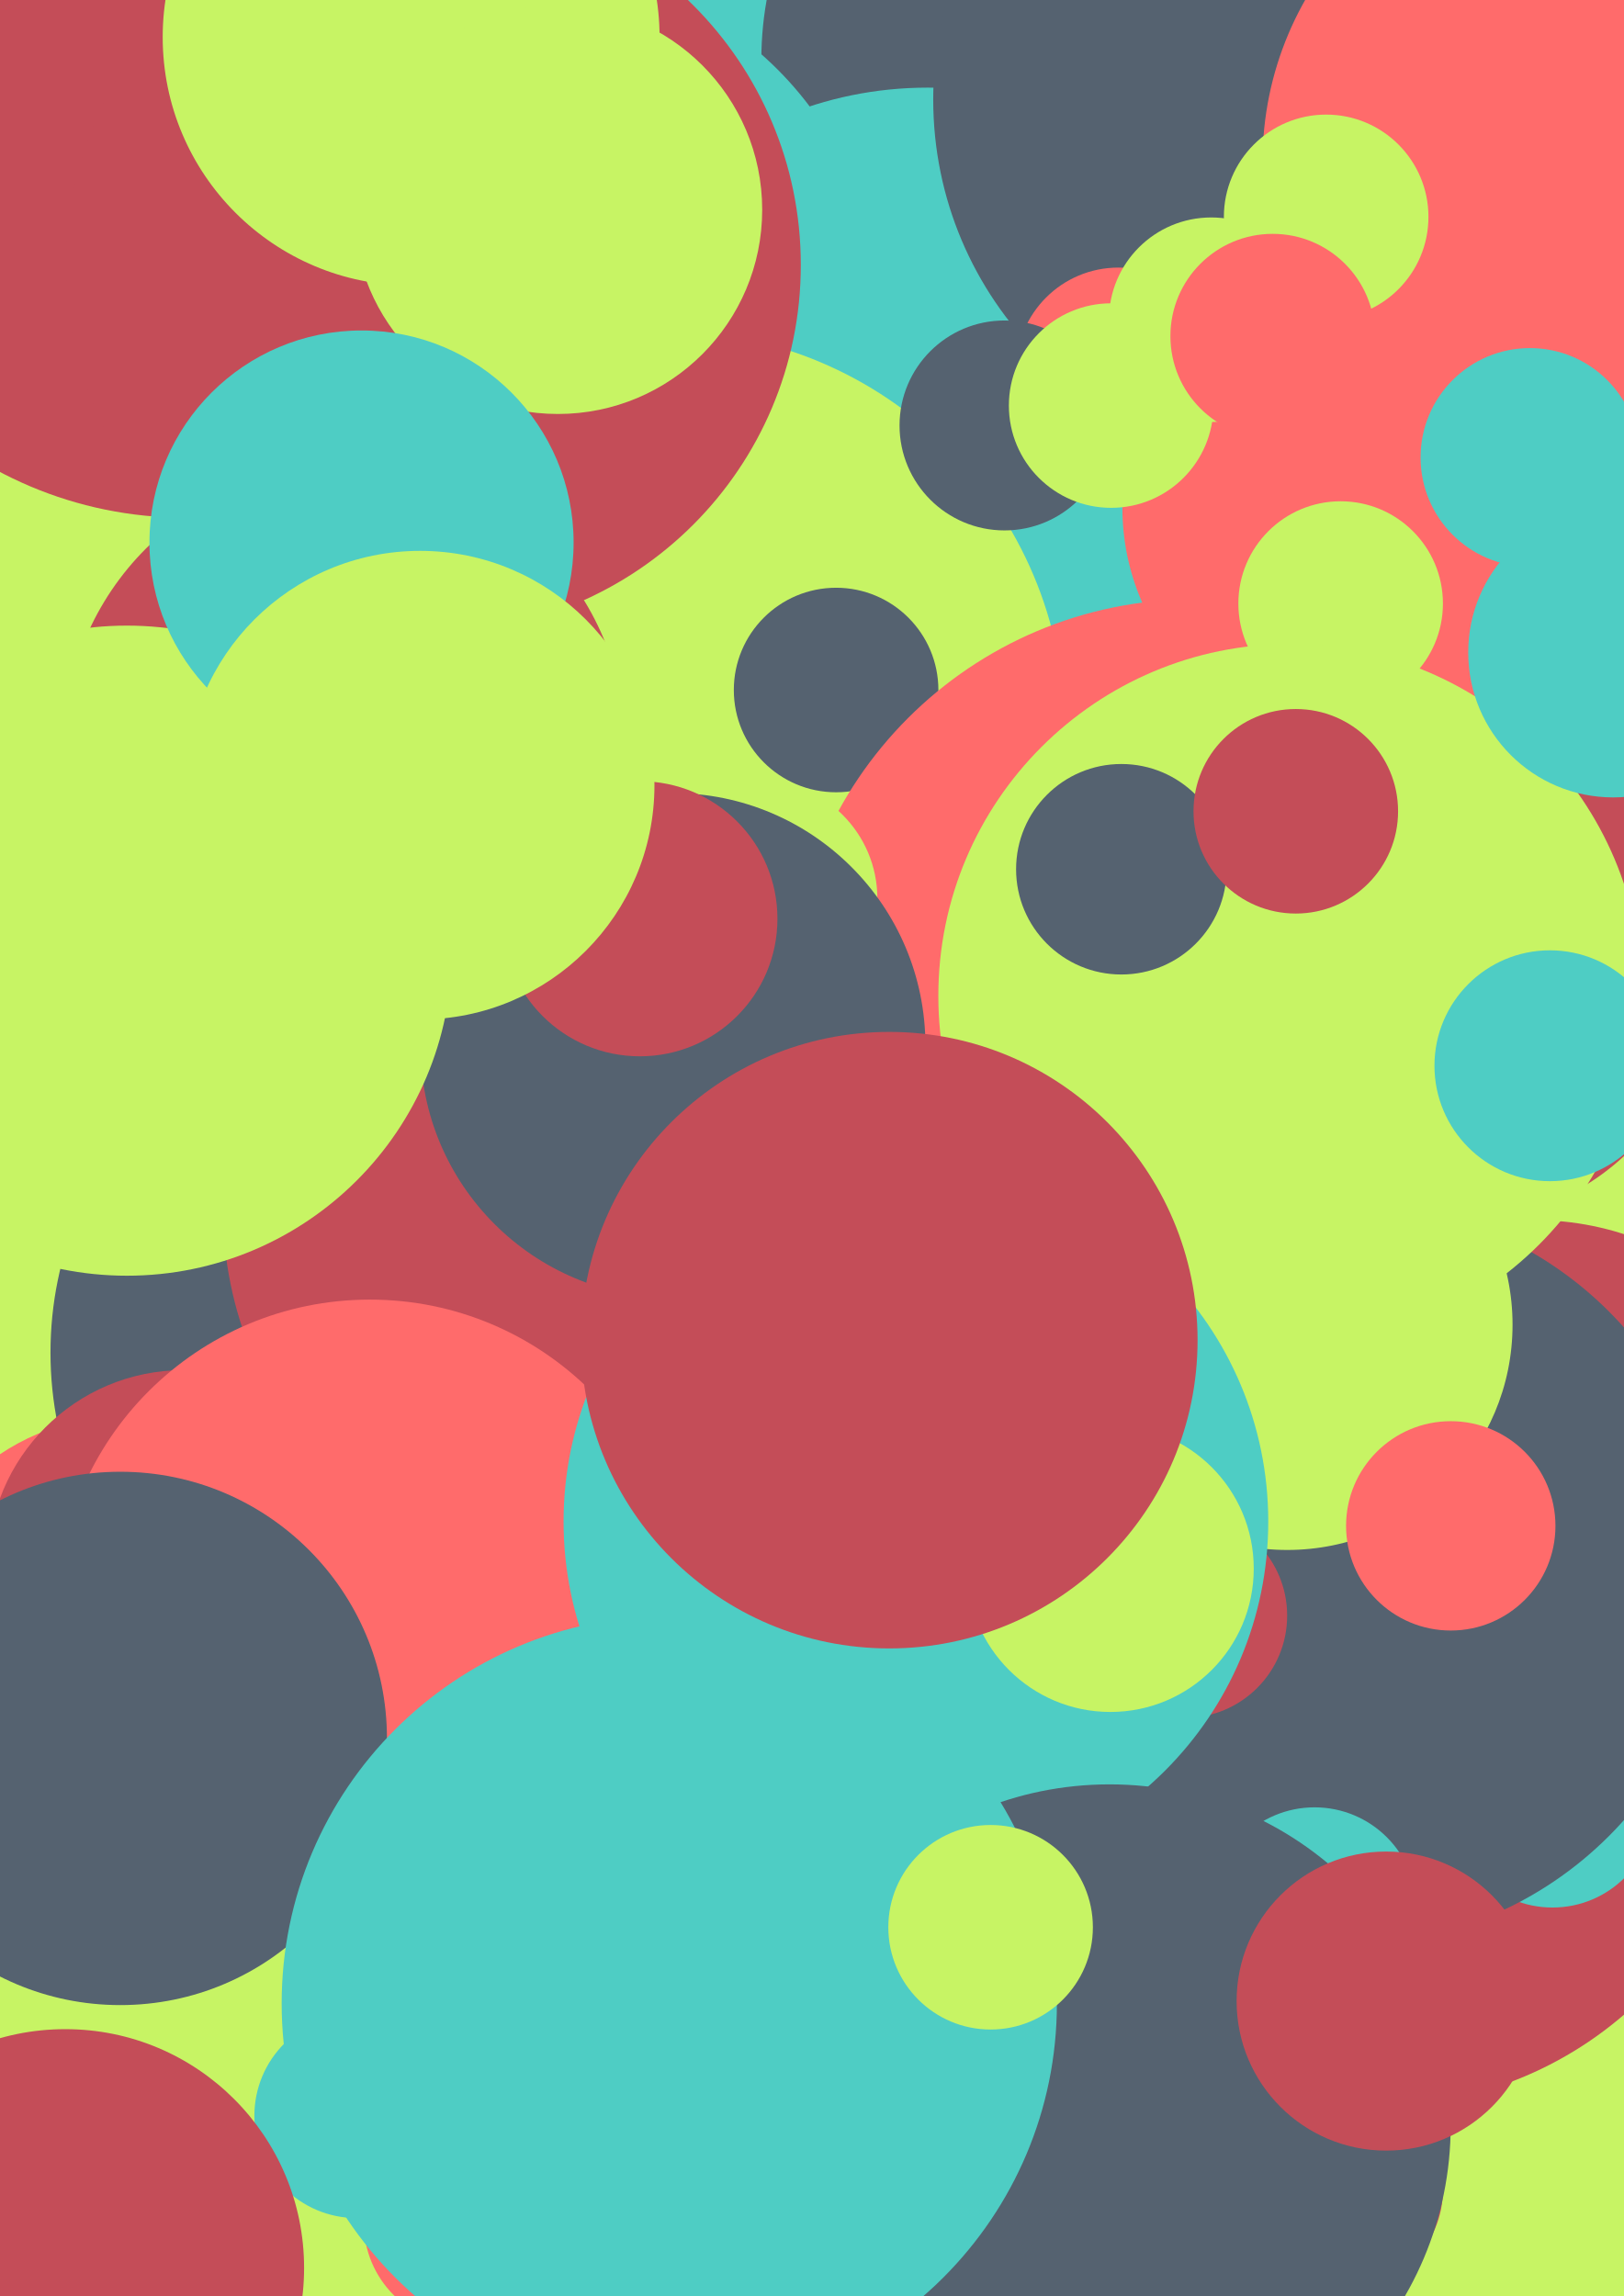
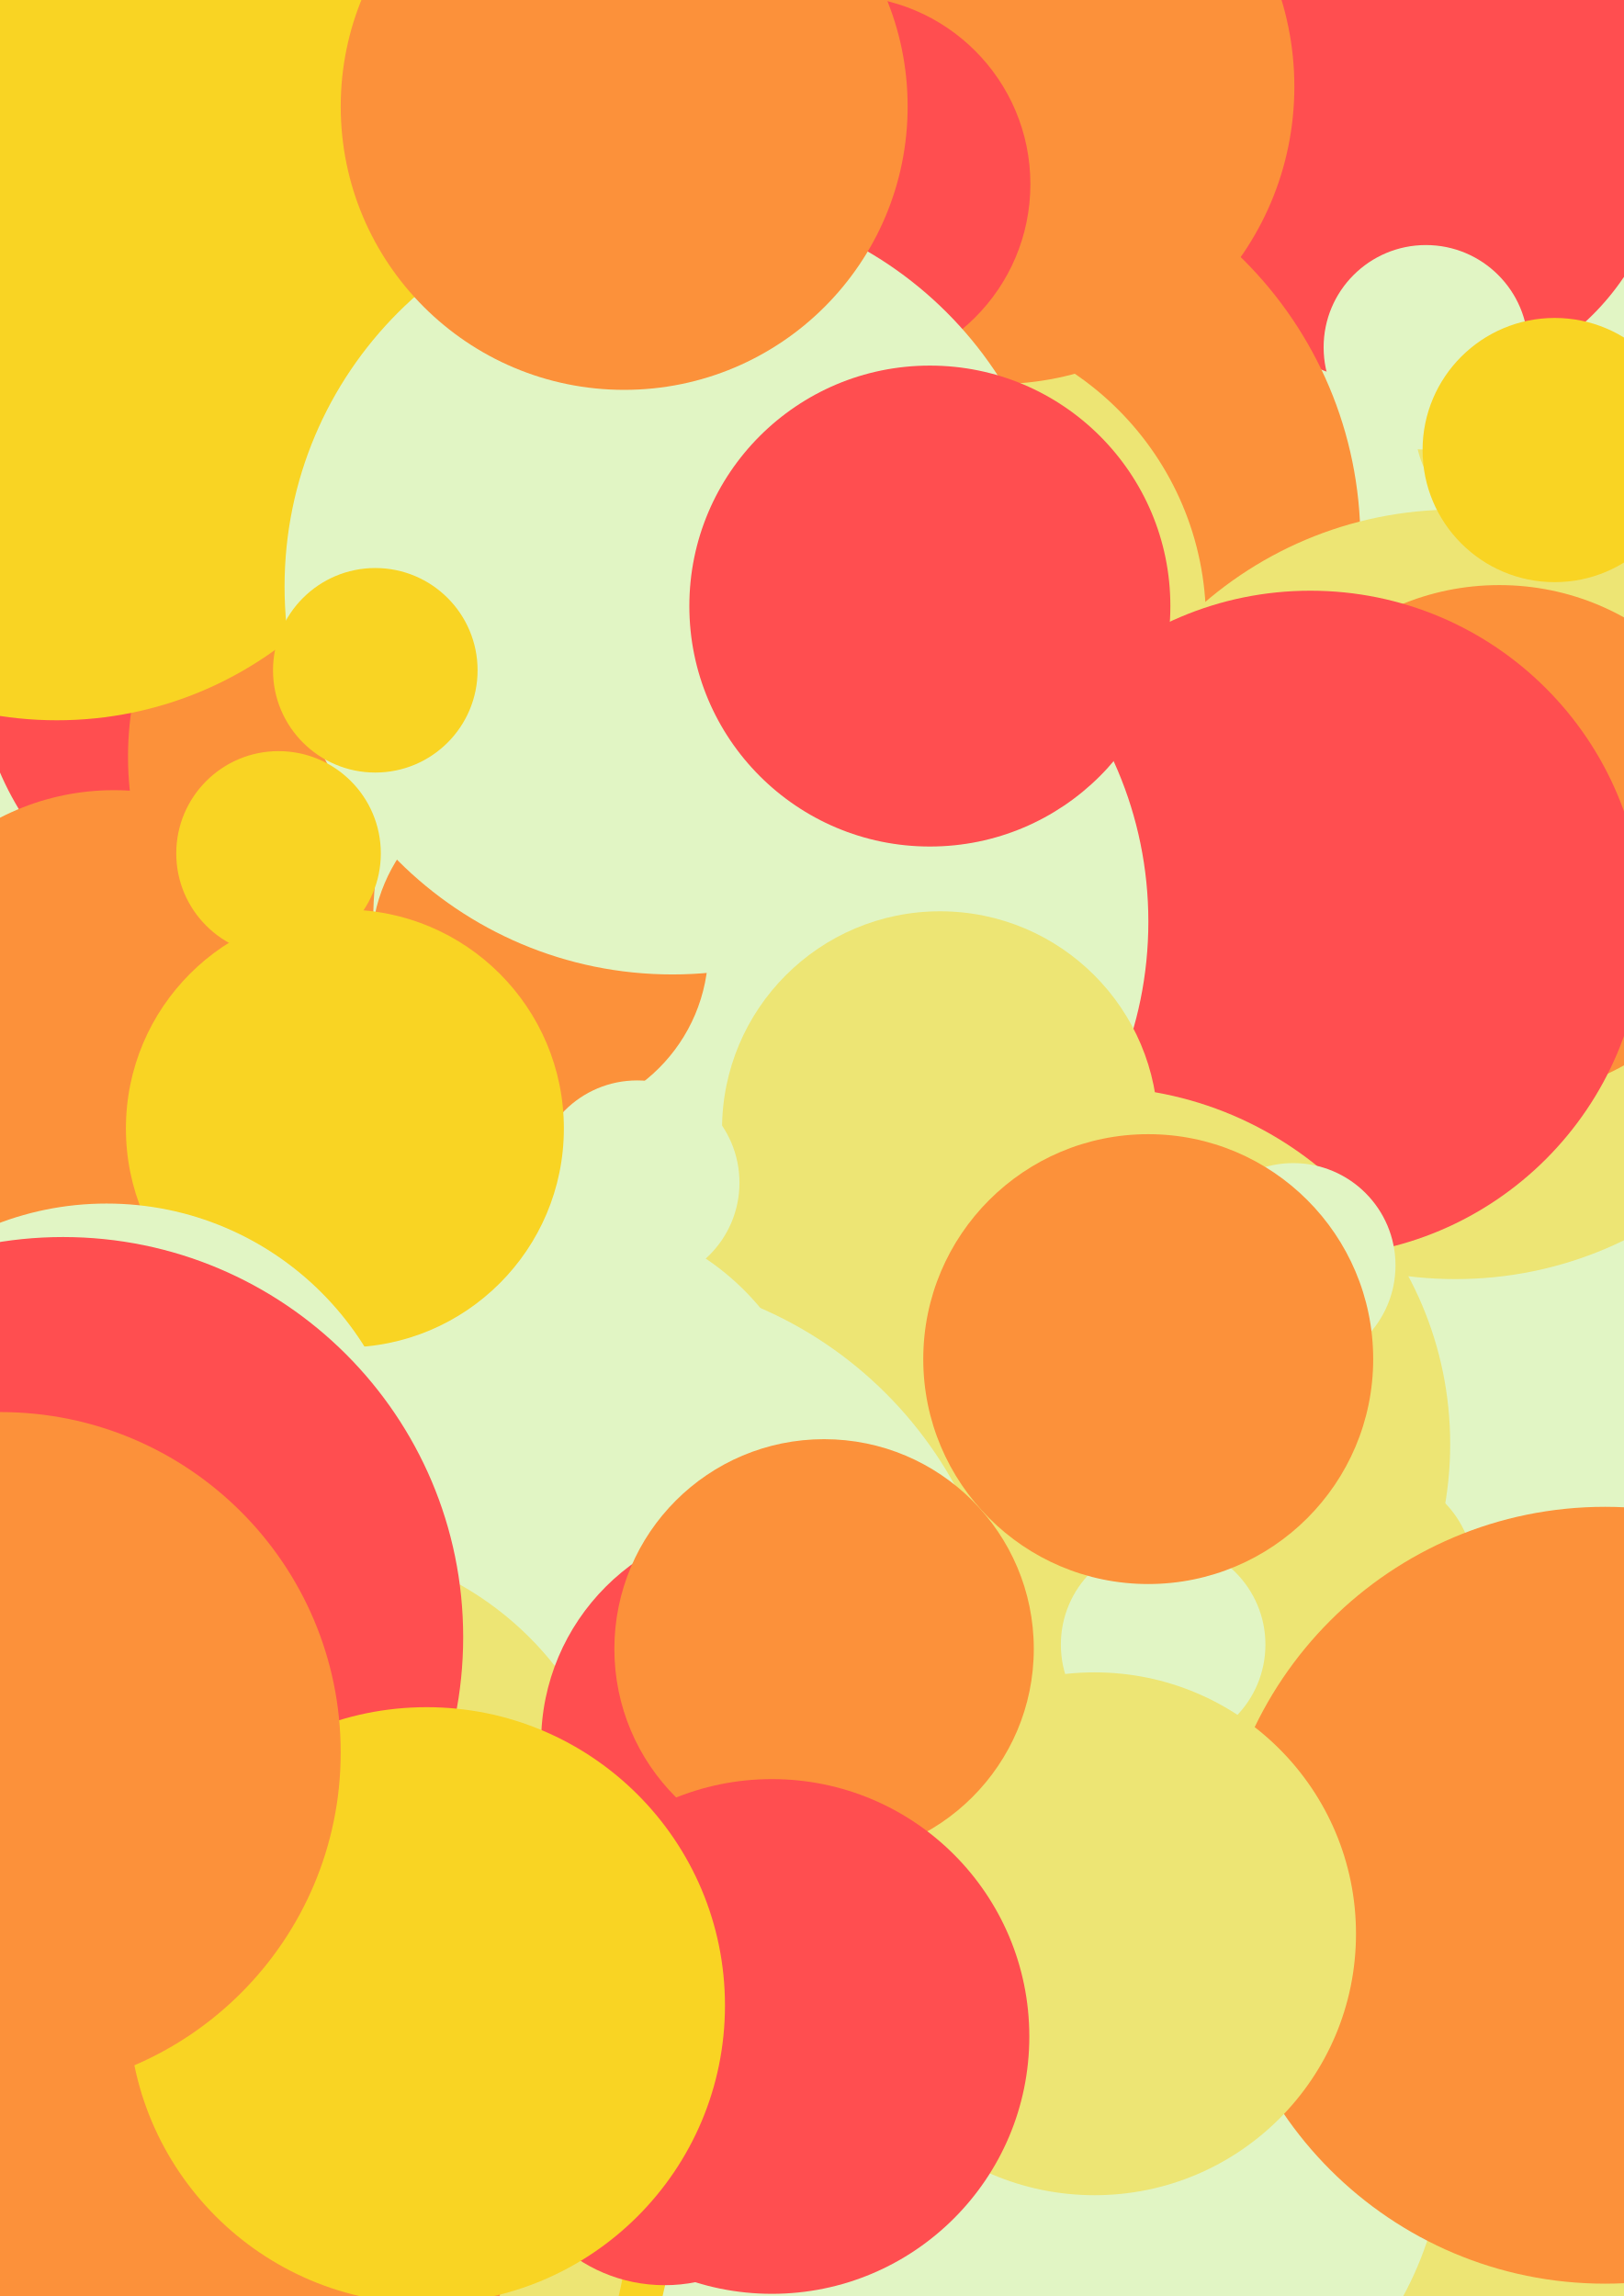
- <svg xmlns="http://www.w3.org/2000/svg" width="794" height="1123" viewBox="0 0 793.701 1122.52" version="1.1" id="sketcher_wrapper_sketcher_svg_1.624113119e+12">
+ <svg xmlns="http://www.w3.org/2000/svg" width="794" height="1123" viewBox="0 0 793.701 1122.52" version="1.1" id="sketcher_wrapper_sketcher_svg_1.624386891e+12">
  <defs />
  <rect y="0" x="0" width="794" id="background-layer" height="1123" fill="white" data-count="2" />
-   <rect y="0" x="0" width="794" id="sketcher.draw.rectangle_3" height="1123" fill-opacity="1" fill="#C7F464" data-count="4" />
-   <circle r="110.54" id="sketcher.draw.circle_5" fill-opacity="1" fill="#FF6B6B" data-count="6" cy="802.876" cx="61.463" />
-   <circle r="51.647" id="sketcher.draw.circle_7" fill-opacity="1" fill="#C7F464" data-count="8" cy="305.197" cx="194.956" />
-   <circle r="50" id="sketcher.draw.circle_9" fill-opacity="1" fill="#C7F464" data-count="10" cy="926.084" cx="135.109" />
-   <circle r="144.556" id="sketcher.draw.circle_11" fill-opacity="1" fill="#FF6B6B" data-count="12" cy="397.916" cx="484.14" />
-   <circle r="74.348" id="sketcher.draw.circle_13" fill-opacity="1" fill="#556270" data-count="14" cy="829.459" cx="439.527" />
-   <circle r="102.436" id="sketcher.draw.circle_15" fill-opacity="1" fill="#556270" data-count="16" cy="236.784" cx="575.624" />
-   <circle r="50" id="sketcher.draw.circle_17" fill-opacity="1" fill="#4ECDC4" data-count="18" cy="470.309" cx="442.306" />
-   <circle r="50" id="sketcher.draw.circle_19" fill-opacity="1" fill="#FF6B6B" data-count="20" cy="400.504" cx="430.403" />
-   <circle r="50" id="sketcher.draw.circle_21" fill-opacity="1" fill="#4ECDC4" data-count="22" cy="108.772" cx="75.506" />
-   <circle r="184.376" id="sketcher.draw.circle_23" fill-opacity="1" fill="#C44D58" data-count="24" cy="845.286" cx="673.582" />
-   <circle r="50" id="sketcher.draw.circle_25" fill-opacity="1" fill="#FF6B6B" data-count="26" cy="527.64" cx="28.489" />
-   <circle r="119.148" id="sketcher.draw.circle_27" fill-opacity="1" fill="#4ECDC4" data-count="28" cy="6.932" cx="331.34" />
-   <circle r="147.689" id="sketcher.draw.circle_29" fill-opacity="1" fill="#4ECDC4" data-count="30" cy="367.727" cx="659.017" />
-   <circle r="50" id="sketcher.draw.circle_31" fill-opacity="1" fill="#556270" data-count="32" cy="398.628" cx="214.058" />
-   <circle r="171.824" id="sketcher.draw.circle_33" fill-opacity="1" fill="#556270" data-count="34" cy="5.518" cx="668.866" />
-   <circle r="68.927" id="sketcher.draw.circle_35" fill-opacity="1" fill="#C44D58" data-count="36" cy="122.279" cx="83.868" />
-   <circle r="76.627" id="sketcher.draw.circle_37" fill-opacity="1" fill="#FF6B6B" data-count="38" cy="42.441" cx="272.508" />
-   <circle r="142.388" id="sketcher.draw.circle_39" fill-opacity="1" fill="#C44D58" data-count="40" cy="738.891" cx="750.036" />
-   <circle r="98.686" id="sketcher.draw.circle_41" fill-opacity="1" fill="#4ECDC4" data-count="42" cy="757.308" cx="731.857" />
-   <circle r="50" id="sketcher.draw.circle_43" fill-opacity="1" fill="#C7F464" data-count="44" cy="124.448" cx="326.127" />
-   <circle r="175.132" id="sketcher.draw.circle_45" fill-opacity="1" fill="#556270" data-count="46" cy="661.285" cx="199.814" />
-   <circle r="90.889" id="sketcher.draw.circle_47" fill-opacity="1" fill="#C44D58" data-count="48" cy="559.484" cx="517.134" />
-   <circle r="194.627" id="sketcher.draw.circle_49" fill-opacity="1" fill="#C44D58" data-count="50" cy="58.454" cx="90.609" />
-   <circle r="50" id="sketcher.draw.circle_51" fill-opacity="1" fill="#556270" data-count="52" cy="834.847" cx="410.094" />
-   <circle r="160.052" id="sketcher.draw.circle_53" fill-opacity="1" fill="#C7F464" data-count="54" cy="1011.111" cx="172.756" />
-   <circle r="162.943" id="sketcher.draw.circle_55" fill-opacity="1" fill="#556270" data-count="56" cy="29.109" cx="535.125" />
-   <circle r="50" id="sketcher.draw.circle_57" fill-opacity="1" fill="#4ECDC4" data-count="58" cy="1034.45" cx="174.351" />
-   <circle r="50" id="sketcher.draw.circle_59" fill-opacity="1" fill="#556270" data-count="60" cy="32.06" cx="429.848" />
-   <circle r="50" id="sketcher.draw.circle_61" fill-opacity="1" fill="#C44D58" data-count="62" cy="178.17" cx="722.296" />
-   <circle r="50" id="sketcher.draw.circle_63" fill-opacity="1" fill="#4ECDC4" data-count="64" cy="882.613" cx="758.917" />
-   <circle r="70.729" id="sketcher.draw.circle_65" fill-opacity="1" fill="#556270" data-count="66" cy="507.456" cx="247.314" />
-   <circle r="71.742" id="sketcher.draw.circle_67" fill-opacity="1" fill="#FF6B6B" data-count="68" cy="621.206" cx="459.791" />
-   <circle r="184.683" id="sketcher.draw.circle_69" fill-opacity="1" fill="#4ECDC4" data-count="70" cy="227.498" cx="453.483" />
-   <circle r="54.929" id="sketcher.draw.circle_71" fill-opacity="1" fill="#FF6B6B" data-count="72" cy="908.265" cx="191.228" />
-   <circle r="50" id="sketcher.draw.circle_73" fill-opacity="1" fill="#C44D58" data-count="74" cy="221.55" cx="791.476" />
-   <circle r="169.779" id="sketcher.draw.circle_75" fill-opacity="1" fill="#4ECDC4" data-count="76" cy="153.949" cx="260.024" />
-   <circle r="50" id="sketcher.draw.circle_77" fill-opacity="1" fill="#556270" data-count="78" cy="817.401" cx="208.463" />
-   <circle r="186.118" id="sketcher.draw.circle_79" fill-opacity="1" fill="#C44D58" data-count="80" cy="590.415" cx="295.089" />
-   <circle r="195.56" id="sketcher.draw.circle_81" fill-opacity="1" fill="#C7F464" data-count="82" cy="357.281" cx="325.015" />
-   <circle r="121.139" id="sketcher.draw.circle_83" fill-opacity="1" fill="#C44D58" data-count="84" cy="476.202" cx="711.74" />
-   <circle r="50" id="sketcher.draw.circle_85" fill-opacity="1" fill="#FF6B6B" data-count="86" cy="415.143" cx="552.317" />
-   <circle r="83.28" id="sketcher.draw.circle_87" fill-opacity="1" fill="#C7F464" data-count="88" cy="71.935" cx="588.42" />
-   <circle r="50" id="sketcher.draw.circle_89" fill-opacity="1" fill="#FF6B6B" data-count="90" cy="1043.784" cx="367.044" />
-   <circle r="55.282" id="sketcher.draw.circle_91" fill-opacity="1" fill="#C7F464" data-count="92" cy="952.248" cx="260.583" />
-   <circle r="176.87" id="sketcher.draw.circle_93" fill-opacity="1" fill="#556270" data-count="94" cy="48.583" cx="633.069" />
-   <circle r="61.873" id="sketcher.draw.circle_95" fill-opacity="1" fill="#C44D58" data-count="96" cy="519.682" cx="375.945" />
-   <circle r="50" id="sketcher.draw.circle_97" fill-opacity="1" fill="#C44D58" data-count="98" cy="672.68" cx="631.153" />
-   <circle r="50" id="sketcher.draw.circle_99" fill-opacity="1" fill="#FF6B6B" data-count="100" cy="180.801" cx="546.727" />
-   <circle r="51.318" id="sketcher.draw.circle_101" fill-opacity="1" fill="#556270" data-count="102" cy="207.988" cx="491.052" />
-   <circle r="116.254" id="sketcher.draw.circle_103" fill-opacity="1" fill="#FF6B6B" data-count="104" cy="248.059" cx="664.927" />
-   <circle r="148.351" id="sketcher.draw.circle_105" fill-opacity="1" fill="#C7F464" data-count="106" cy="520.822" cx="401.305" />
-   <circle r="95.569" id="sketcher.draw.circle_107" fill-opacity="1" fill="#C44D58" data-count="108" cy="765.427" cx="89.758" />
-   <circle r="50" id="sketcher.draw.circle_109" fill-opacity="1" fill="#4ECDC4" data-count="110" cy="780.423" cx="388.68" />
-   <circle r="50" id="sketcher.draw.circle_111" fill-opacity="1" fill="#C7F464" data-count="112" cy="156.292" cx="592.108" />
-   <circle r="50" id="sketcher.draw.circle_113" fill-opacity="1" fill="#C7F464" data-count="114" cy="1031.973" cx="527.674" />
-   <circle r="77.831" id="sketcher.draw.circle_115" fill-opacity="1" fill="#C7F464" data-count="116" cy="241.023" cx="247.393" />
-   <circle r="116.744" id="sketcher.draw.circle_117" fill-opacity="1" fill="#C44D58" data-count="118" cy="1108.824" cx="31.913" />
-   <circle r="179.599" id="sketcher.draw.circle_119" fill-opacity="1" fill="#C44D58" data-count="120" cy="129.52" cx="211.876" />
-   <circle r="181.38" id="sketcher.draw.circle_121" fill-opacity="1" fill="#556270" data-count="122" cy="769.432" cx="658.254" />
-   <circle r="50" id="sketcher.draw.circle_123" fill-opacity="1" fill="#556270" data-count="124" cy="337.338" cx="408.726" />
-   <circle r="198.398" id="sketcher.draw.circle_125" fill-opacity="1" fill="#FF6B6B" data-count="126" cy="491.34" cx="584.168" />
-   <circle r="152.952" id="sketcher.draw.circle_127" fill-opacity="1" fill="#FF6B6B" data-count="128" cy="788.335" cx="180.815" />
-   <circle r="57.835" id="sketcher.draw.circle_129" fill-opacity="1" fill="#C7F464" data-count="130" cy="439.322" cx="371.063" />
-   <circle r="50" id="sketcher.draw.circle_131" fill-opacity="1" fill="#C7F464" data-count="132" cy="295.059" cx="655.37" />
-   <circle r="50" id="sketcher.draw.circle_133" fill-opacity="1" fill="#C44D58" data-count="134" cy="789.896" cx="579.224" />
-   <circle r="83.456" id="sketcher.draw.circle_135" fill-opacity="1" fill="#556270" data-count="136" cy="823.93" cx="504.04" />
-   <circle r="50" id="sketcher.draw.circle_137" fill-opacity="1" fill="#4ECDC4" data-count="138" cy="933.628" cx="642.624" />
-   <circle r="123.415" id="sketcher.draw.circle_139" fill-opacity="1" fill="#556270" data-count="140" cy="511.138" cx="328.968" />
-   <circle r="165.839" id="sketcher.draw.circle_141" fill-opacity="1" fill="#C7F464" data-count="142" cy="1085.834" cx="466.186" />
-   <circle r="50" id="sketcher.draw.circle_143" fill-opacity="1" fill="#FF6B6B" data-count="144" cy="1086.743" cx="227.823" />
-   <circle r="160.421" id="sketcher.draw.circle_145" fill-opacity="1" fill="#FF6B6B" data-count="146" cy="79.082" cx="777.612" />
-   <circle r="121.448" id="sketcher.draw.circle_147" fill-opacity="1" fill="#C7F464" data-count="148" cy="18.116" cx="200.981" />
-   <circle r="110.143" id="sketcher.draw.circle_149" fill-opacity="1" fill="#C7F464" data-count="150" cy="647.649" cx="629.26" />
-   <circle r="50" id="sketcher.draw.circle_151" fill-opacity="1" fill="#C7F464" data-count="152" cy="106.002" cx="648.288" />
-   <circle r="172.032" id="sketcher.draw.circle_153" fill-opacity="1" fill="#C7F464" data-count="154" cy="486.858" cx="630.735" />
-   <circle r="172.241" id="sketcher.draw.circle_155" fill-opacity="1" fill="#4ECDC4" data-count="156" cy="743.902" cx="447.74" />
-   <circle r="50" id="sketcher.draw.circle_157" fill-opacity="1" fill="#C44D58" data-count="158" cy="1070.139" cx="655.433" />
-   <circle r="51.178" id="sketcher.draw.circle_159" fill-opacity="1" fill="#FF6B6B" data-count="160" cy="746.006" cx="709.196" />
-   <circle r="50" id="sketcher.draw.circle_161" fill-opacity="1" fill="#C7F464" data-count="162" cy="198.265" cx="543.183" />
-   <circle r="70.091" id="sketcher.draw.circle_163" fill-opacity="1" fill="#C7F464" data-count="164" cy="766.908" cx="542.801" />
-   <circle r="99.85" id="sketcher.draw.circle_165" fill-opacity="1" fill="#C7F464" data-count="166" cy="102.528" cx="272.748" />
-   <circle r="51.458" id="sketcher.draw.circle_167" fill-opacity="1" fill="#556270" data-count="168" cy="424.972" cx="548.167" />
-   <circle r="65.28" id="sketcher.draw.circle_169" fill-opacity="1" fill="#FF6B6B" data-count="170" cy="1015.005" cx="343.566" />
-   <circle r="50" id="sketcher.draw.circle_171" fill-opacity="1" fill="#FF6B6B" data-count="172" cy="164.308" cx="622.15" />
-   <circle r="137.301" id="sketcher.draw.circle_173" fill-opacity="1" fill="#C44D58" data-count="174" cy="365.254" cx="168.433" />
-   <circle r="150.716" id="sketcher.draw.circle_175" fill-opacity="1" fill="#C44D58" data-count="176" cy="655.216" cx="434.712" />
-   <circle r="158.928" id="sketcher.draw.circle_177" fill-opacity="1" fill="#C7F464" data-count="178" cy="464.776" cx="62.02" />
-   <circle r="166.736" id="sketcher.draw.circle_179" fill-opacity="1" fill="#556270" data-count="180" cy="1039.133" cx="542.428" />
-   <circle r="73.112" id="sketcher.draw.circle_181" fill-opacity="1" fill="#C44D58" data-count="182" cy="978.354" cx="677.62" />
-   <circle r="67.254" id="sketcher.draw.circle_183" fill-opacity="1" fill="#C44D58" data-count="184" cy="449.175" cx="312.795" />
-   <circle r="103.673" id="sketcher.draw.circle_185" fill-opacity="1" fill="#4ECDC4" data-count="186" cy="265.222" cx="176.731" />
-   <circle r="70.871" id="sketcher.draw.circle_187" fill-opacity="1" fill="#4ECDC4" data-count="188" cy="318.981" cx="788.604" />
-   <circle r="114.561" id="sketcher.draw.circle_189" fill-opacity="1" fill="#C7F464" data-count="190" cy="383.866" cx="205.367" />
-   <circle r="130.382" id="sketcher.draw.circle_191" fill-opacity="1" fill="#556270" data-count="192" cy="849.93" cx="58.779" />
-   <circle r="50" id="sketcher.draw.circle_193" fill-opacity="1" fill="#C44D58" data-count="194" cy="396.631" cx="633.446" />
-   <circle r="56.437" id="sketcher.draw.circle_195" fill-opacity="1" fill="#4ECDC4" data-count="196" cy="521.045" cx="757.667" />
-   <circle r="53.451" id="sketcher.draw.circle_197" fill-opacity="1" fill="#4ECDC4" data-count="198" cy="223.616" cx="747.894" />
-   <circle r="73.081" id="sketcher.draw.circle_199" fill-opacity="1" fill="#556270" data-count="200" cy="1072.691" cx="296.979" />
-   <circle r="189.482" id="sketcher.draw.circle_201" fill-opacity="1" fill="#4ECDC4" data-count="202" cy="979.513" cx="327.175" />
-   <circle r="50" id="sketcher.draw.circle_203" fill-opacity="1" fill="#C7F464" data-count="204" cy="942.26" cx="484.251" />
+   <rect y="0" x="0" width="794" id="sketcher.draw.rectangle_3" height="1123" fill-opacity="1" fill="#E1F5C4" data-count="4" />
+   <circle r="55.67" id="sketcher.draw.circle_5" fill-opacity="1" fill="#FC913A" data-count="6" cy="428.95" cx="462.478" />
+   <circle r="69.675" id="sketcher.draw.circle_7" fill-opacity="1" fill="#FF4E50" data-count="8" cy="267.438" cx="778.471" />
+   <circle r="182.412" id="sketcher.draw.circle_9" fill-opacity="1" fill="#EDE574" data-count="10" cy="736.756" cx="186.751" />
+   <circle r="50" id="sketcher.draw.circle_11" fill-opacity="1" fill="#EDE574" data-count="12" cy="208.108" cx="741.692" />
+   <circle r="107.545" id="sketcher.draw.circle_13" fill-opacity="1" fill="#FC913A" data-count="14" cy="929.516" cx="224.823" />
+   <circle r="75.594" id="sketcher.draw.circle_15" fill-opacity="1" fill="#E1F5C4" data-count="16" cy="621.029" cx="447.102" />
+   <circle r="192.12" id="sketcher.draw.circle_17" fill-opacity="1" fill="#EDE574" data-count="18" cy="705.159" cx="384.519" />
+   <circle r="159.863" id="sketcher.draw.circle_19" fill-opacity="1" fill="#F9D423" data-count="20" cy="475.373" cx="526.011" />
+   <circle r="122.663" id="sketcher.draw.circle_21" fill-opacity="1" fill="#FF4E50" data-count="22" cy="66.977" cx="692.027" />
+   <circle r="50" id="sketcher.draw.circle_23" fill-opacity="1" fill="#E1F5C4" data-count="24" cy="169.785" cx="697.048" />
+   <circle r="66.579" id="sketcher.draw.circle_25" fill-opacity="1" fill="#F9D423" data-count="26" cy="822.179" cx="94.199" />
+   <circle r="146.589" id="sketcher.draw.circle_27" fill-opacity="1" fill="#FF4E50" data-count="28" cy="943.391" cx="61.233" />
+   <circle r="51.515" id="sketcher.draw.circle_29" fill-opacity="1" fill="#EDE574" data-count="30" cy="854.452" cx="172.487" />
+   <circle r="146.652" id="sketcher.draw.circle_31" fill-opacity="1" fill="#FF4E50" data-count="32" cy="319.728" cx="134.753" />
+   <circle r="97.882" id="sketcher.draw.circle_33" fill-opacity="1" fill="#EDE574" data-count="34" cy="431.571" cx="302.133" />
+   <circle r="126.448" id="sketcher.draw.circle_35" fill-opacity="1" fill="#EDE574" data-count="36" cy="250.585" cx="251.593" />
+   <circle r="51.535" id="sketcher.draw.circle_37" fill-opacity="1" fill="#FC913A" data-count="38" cy="315.912" cx="652.446" />
+   <circle r="194.718" id="sketcher.draw.circle_39" fill-opacity="1" fill="#FC913A" data-count="40" cy="264.839" cx="470.327" />
+   <circle r="50" id="sketcher.draw.circle_41" fill-opacity="1" fill="#EDE574" data-count="42" cy="526.972" cx="322.719" />
+   <circle r="151.049" id="sketcher.draw.circle_43" fill-opacity="1" fill="#F9D423" data-count="44" cy="379.063" cx="406.81" />
+   <circle r="166.795" id="sketcher.draw.circle_45" fill-opacity="1" fill="#E1F5C4" data-count="46" cy="788.441" cx="548.787" />
+   <circle r="99.072" id="sketcher.draw.circle_47" fill-opacity="1" fill="#F9D423" data-count="48" cy="222.766" cx="136.783" />
+   <circle r="194.763" id="sketcher.draw.circle_49" fill-opacity="1" fill="#FC913A" data-count="50" cy="638.56" cx="98.511" />
+   <circle r="188.126" id="sketcher.draw.circle_51" fill-opacity="1" fill="#EDE574" data-count="52" cy="437.233" cx="711.471" />
+   <circle r="50" id="sketcher.draw.circle_53" fill-opacity="1" fill="#F9D423" data-count="54" cy="64.108" cx="462.788" />
+   <circle r="50" id="sketcher.draw.circle_55" fill-opacity="1" fill="#EDE574" data-count="56" cy="769.658" cx="670.532" />
+   <circle r="50" id="sketcher.draw.circle_57" fill-opacity="1" fill="#EDE574" data-count="58" cy="816.218" cx="537.059" />
+   <circle r="190.69" id="sketcher.draw.circle_59" fill-opacity="1" fill="#EDE574" data-count="60" cy="4.326" cx="146.791" />
+   <circle r="146.444" id="sketcher.draw.circle_61" fill-opacity="1" fill="#EDE574" data-count="62" cy="303.841" cx="443.091" />
+   <circle r="81.206" id="sketcher.draw.circle_63" fill-opacity="1" fill="#FF4E50" data-count="64" cy="603.199" cx="285.851" />
+   <circle r="64.886" id="sketcher.draw.circle_65" fill-opacity="1" fill="#FF4E50" data-count="66" cy="833.244" cx="416.866" />
+   <circle r="50" id="sketcher.draw.circle_67" fill-opacity="1" fill="#EDE574" data-count="68" cy="653.773" cx="23.299" />
+   <circle r="125.307" id="sketcher.draw.circle_69" fill-opacity="1" fill="#FC913A" data-count="70" cy="411.344" cx="732.921" />
+   <circle r="194.641" id="sketcher.draw.circle_71" fill-opacity="1" fill="#E1F5C4" data-count="72" cy="892.978" cx="127.153" />
+   <circle r="190.913" id="sketcher.draw.circle_73" fill-opacity="1" fill="#F9D423" data-count="74" cy="957.764" cx="164.828" />
+   <circle r="104.75" id="sketcher.draw.circle_75" fill-opacity="1" fill="#EDE574" data-count="76" cy="887.633" cx="251.215" />
+   <circle r="89.223" id="sketcher.draw.circle_77" fill-opacity="1" fill="#FC913A" data-count="78" cy="1000.177" cx="166.66" />
+   <circle r="180.262" id="sketcher.draw.circle_79" fill-opacity="1" fill="#F9D423" data-count="80" cy="698.406" cx="301.811" />
+   <circle r="162.809" id="sketcher.draw.circle_81" fill-opacity="1" fill="#FF4E50" data-count="82" cy="451.592" cx="640.577" />
+   <circle r="50" id="sketcher.draw.circle_83" fill-opacity="1" fill="#EDE574" data-count="84" cy="788.608" cx="642.067" />
+   <circle r="174.301" id="sketcher.draw.circle_85" fill-opacity="1" fill="#EDE574" data-count="86" cy="647.091" cx="132.895" />
+   <circle r="50" id="sketcher.draw.circle_87" fill-opacity="1" fill="#FF4E50" data-count="88" cy="646.306" cx="224.691" />
+   <circle r="98.516" id="sketcher.draw.circle_89" fill-opacity="1" fill="#F9D423" data-count="90" cy="1098.043" cx="228.479" />
+   <circle r="110.32" id="sketcher.draw.circle_91" fill-opacity="1" fill="#E1F5C4" data-count="92" cy="205.335" cx="47.739" />
+   <circle r="159.795" id="sketcher.draw.circle_93" fill-opacity="1" fill="#FF4E50" data-count="94" cy="805.142" cx="177.026" />
+   <circle r="171.438" id="sketcher.draw.circle_95" fill-opacity="1" fill="#EDE574" data-count="96" cy="1073.514" cx="722.382" />
+   <circle r="67.433" id="sketcher.draw.circle_97" fill-opacity="1" fill="#EDE574" data-count="98" cy="548.106" cx="277.301" />
+   <circle r="139.382" id="sketcher.draw.circle_99" fill-opacity="1" fill="#E1F5C4" data-count="100" cy="68.238" cx="221.259" />
+   <circle r="174.634" id="sketcher.draw.circle_101" fill-opacity="1" fill="#EDE574" data-count="102" cy="706.015" cx="534.283" />
+   <circle r="50" id="sketcher.draw.circle_103" fill-opacity="1" fill="#E1F5C4" data-count="104" cy="347.456" cx="135.13" />
+   <circle r="154.083" id="sketcher.draw.circle_105" fill-opacity="1" fill="#FC913A" data-count="106" cy="369.869" cx="216.66" />
+   <circle r="64.589" id="sketcher.draw.circle_107" fill-opacity="1" fill="#F9D423" data-count="108" cy="220.013" cx="760.008" />
+   <circle r="92.649" id="sketcher.draw.circle_109" fill-opacity="1" fill="#EDE574" data-count="110" cy="1042.312" cx="214.475" />
+   <circle r="145.447" id="sketcher.draw.circle_111" fill-opacity="1" fill="#FC913A" data-count="112" cy="42.32" cx="487.294" />
+   <circle r="178.811" id="sketcher.draw.circle_113" fill-opacity="1" fill="#E1F5C4" data-count="114" cy="350.227" cx="341.404" />
+   <circle r="121.762" id="sketcher.draw.circle_115" fill-opacity="1" fill="#FC913A" data-count="116" cy="508.072" cx="55.733" />
+   <circle r="92.147" id="sketcher.draw.circle_117" fill-opacity="1" fill="#FF4E50" data-count="118" cy="89.988" cx="411.555" />
+   <circle r="189.467" id="sketcher.draw.circle_119" fill-opacity="1" fill="#E1F5C4" data-count="120" cy="450.611" cx="371.903" />
+   <circle r="174.004" id="sketcher.draw.circle_121" fill-opacity="1" fill="#EDE574" data-count="122" cy="1081.679" cx="133.267" />
+   <circle r="76.834" id="sketcher.draw.circle_123" fill-opacity="1" fill="#FF4E50" data-count="124" cy="1040.434" cx="324.923" />
+   <circle r="182.491" id="sketcher.draw.circle_125" fill-opacity="1" fill="#F9D423" data-count="126" cy="169.642" cx="27.808" />
+   <circle r="64.408" id="sketcher.draw.circle_127" fill-opacity="1" fill="#E1F5C4" data-count="128" cy="1083.661" cx="601.189" />
+   <circle r="82.375" id="sketcher.draw.circle_129" fill-opacity="1" fill="#FC913A" data-count="130" cy="463.929" cx="263.914" />
+   <circle r="96.627" id="sketcher.draw.circle_131" fill-opacity="1" fill="#E1F5C4" data-count="132" cy="798.029" cx="490.79" />
+   <circle r="195.506" id="sketcher.draw.circle_133" fill-opacity="1" fill="#EDE574" data-count="134" cy="769.948" cx="384.978" />
+   <circle r="132.793" id="sketcher.draw.circle_135" fill-opacity="1" fill="#F9D423" data-count="136" cy="65.567" cx="175.4" />
+   <circle r="50" id="sketcher.draw.circle_137" fill-opacity="1" fill="#E1F5C4" data-count="138" cy="618.642" cx="632.184" />
+   <circle r="90.844" id="sketcher.draw.circle_139" fill-opacity="1" fill="#F9D423" data-count="140" cy="36.914" cx="98.794" />
+   <circle r="110.399" id="sketcher.draw.circle_141" fill-opacity="1" fill="#E1F5C4" data-count="142" cy="787.42" cx="210.761" />
+   <circle r="50" id="sketcher.draw.circle_143" fill-opacity="1" fill="#FC913A" data-count="144" cy="753.411" cx="272.979" />
+   <circle r="125.783" id="sketcher.draw.circle_145" fill-opacity="1" fill="#E1F5C4" data-count="146" cy="719.779" cx="274.885" />
+   <circle r="189.611" id="sketcher.draw.circle_147" fill-opacity="1" fill="#E1F5C4" data-count="148" cy="286.793" cx="328.718" />
+   <circle r="106.57" id="sketcher.draw.circle_149" fill-opacity="1" fill="#EDE574" data-count="150" cy="552.099" cx="459.536" />
+   <circle r="50" id="sketcher.draw.circle_151" fill-opacity="1" fill="#E1F5C4" data-count="152" cy="979.123" cx="644.01" />
+   <circle r="107.004" id="sketcher.draw.circle_153" fill-opacity="1" fill="#FF4E50" data-count="154" cy="1062.359" cx="97.814" />
+   <circle r="198.025" id="sketcher.draw.circle_155" fill-opacity="1" fill="#E1F5C4" data-count="156" cy="821.272" cx="293.045" />
+   <circle r="50" id="sketcher.draw.circle_157" fill-opacity="1" fill="#F9D423" data-count="158" cy="327.693" cx="183.464" />
+   <circle r="161.404" id="sketcher.draw.circle_159" fill-opacity="1" fill="#E1F5C4" data-count="160" cy="944.196" cx="383.725" />
+   <circle r="50" id="sketcher.draw.circle_161" fill-opacity="1" fill="#E1F5C4" data-count="162" cy="578.22" cx="311.488" />
+   <circle r="50" id="sketcher.draw.circle_163" fill-opacity="1" fill="#E1F5C4" data-count="164" cy="804.076" cx="568.597" />
+   <circle r="138.567" id="sketcher.draw.circle_165" fill-opacity="1" fill="#FC913A" data-count="166" cy="52.017" cx="305.13" />
+   <circle r="156.475" id="sketcher.draw.circle_167" fill-opacity="1" fill="#EDE574" data-count="168" cy="911.192" cx="148.192" />
+   <circle r="69.682" id="sketcher.draw.circle_169" fill-opacity="1" fill="#FF4E50" data-count="170" cy="1104.044" cx="125.403" />
+   <circle r="59.721" id="sketcher.draw.circle_171" fill-opacity="1" fill="#E1F5C4" data-count="172" cy="313.229" cx="306.062" />
+   <circle r="169.166" id="sketcher.draw.circle_173" fill-opacity="1" fill="#E1F5C4" data-count="174" cy="1042.09" cx="537.147" />
+   <circle r="189.912" id="sketcher.draw.circle_175" fill-opacity="1" fill="#FC913A" data-count="176" cy="926.606" cx="784.601" />
+   <circle r="107.995" id="sketcher.draw.circle_177" fill-opacity="1" fill="#FF4E50" data-count="178" cy="852.096" cx="372.511" />
+   <circle r="50" id="sketcher.draw.circle_179" fill-opacity="1" fill="#F9D423" data-count="180" cy="417.219" cx="136.164" />
+   <circle r="127.813" id="sketcher.draw.circle_181" fill-opacity="1" fill="#EDE574" data-count="182" cy="945.451" cx="535.06" />
+   <circle r="117.572" id="sketcher.draw.circle_183" fill-opacity="1" fill="#FF4E50" data-count="184" cy="296.29" cx="454.556" />
+   <circle r="109.973" id="sketcher.draw.circle_185" fill-opacity="1" fill="#FC913A" data-count="186" cy="664.474" cx="561.307" />
+   <circle r="107.045" id="sketcher.draw.circle_187" fill-opacity="1" fill="#F9D423" data-count="188" cy="551.723" cx="168.599" />
+   <circle r="148.547" id="sketcher.draw.circle_189" fill-opacity="1" fill="#E1F5C4" data-count="190" cy="736.966" cx="52.105" />
+   <circle r="102.515" id="sketcher.draw.circle_191" fill-opacity="1" fill="#FC913A" data-count="192" cy="806.141" cx="402.848" />
+   <circle r="50" id="sketcher.draw.circle_193" fill-opacity="1" fill="#FC913A" data-count="194" cy="932.109" cx="288.167" />
+   <circle r="195.604" id="sketcher.draw.circle_195" fill-opacity="1" fill="#FF4E50" data-count="196" cy="800.397" cx="30.821" />
+   <circle r="125.828" id="sketcher.draw.circle_197" fill-opacity="1" fill="#FF4E50" data-count="198" cy="995.654" cx="377.35" />
+   <circle r="199.873" id="sketcher.draw.circle_199" fill-opacity="1" fill="#FC913A" data-count="200" cy="1085.281" cx="47.874" />
+   <circle r="145.821" id="sketcher.draw.circle_201" fill-opacity="1" fill="#F9D423" data-count="202" cy="980.479" cx="208.576" />
+   <circle r="166.387" id="sketcher.draw.circle_203" fill-opacity="1" fill="#FC913A" data-count="204" cy="856.76" cx="0.163" />
</svg>
